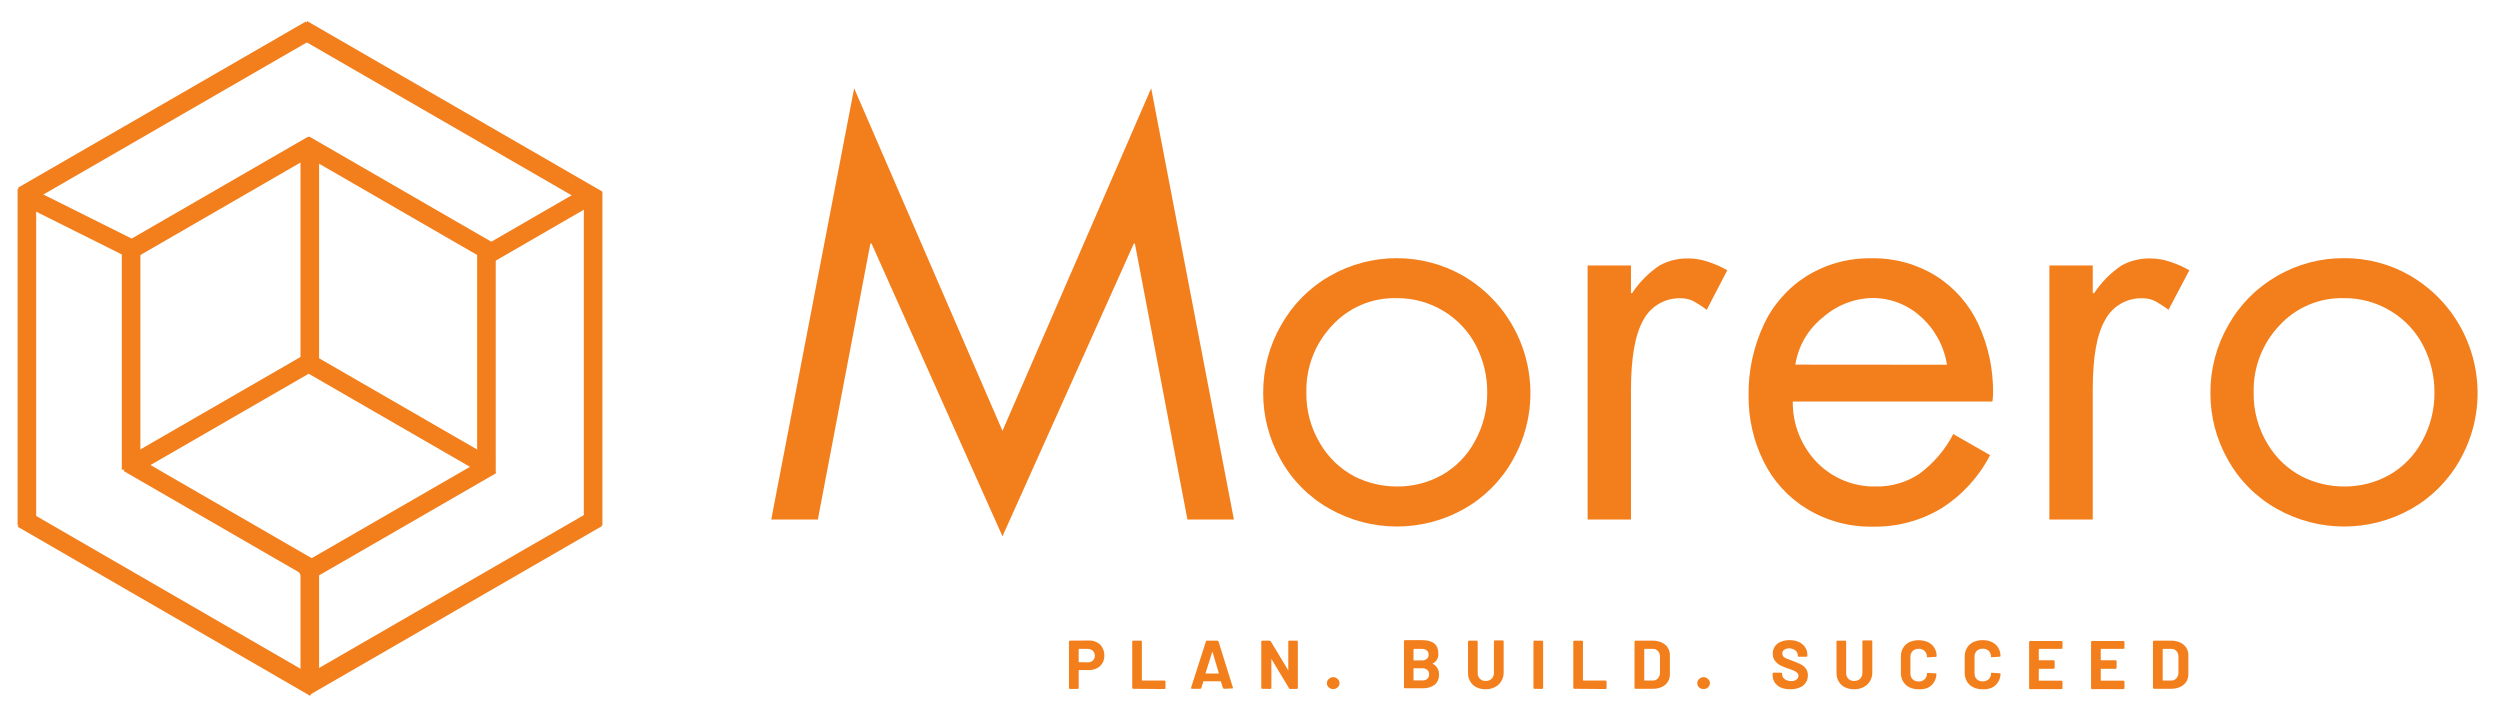
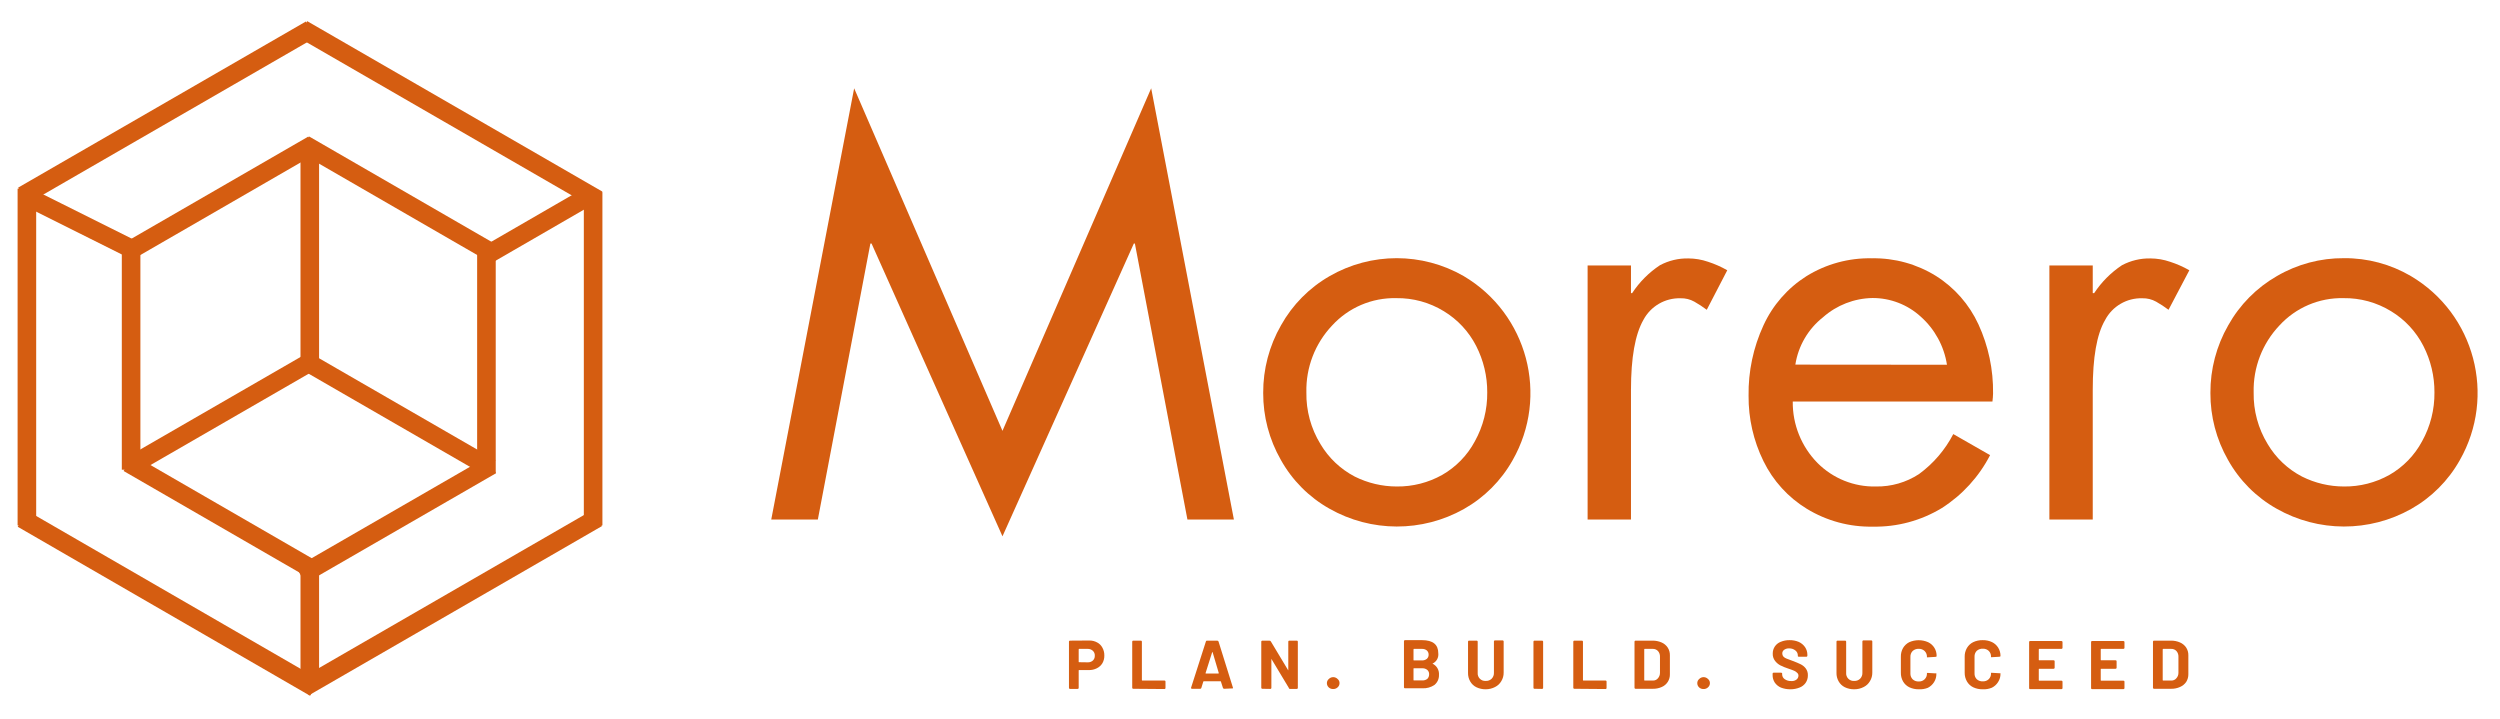
<svg xmlns="http://www.w3.org/2000/svg" viewBox="0 0 403.5 115.96">
-   <path d="M137.86,14.25,161.8,69.54l24-55.29,13.35,69.6h-7.5l-8.48-44.54H183L161.8,86.56,140.67,39.31h-.19L132,83.85h-7.52Z" style="fill:#f37e1c" />
-   <path d="M203.88,63.42a21.72,21.72,0,0,1,2.88-10.92,20.86,20.86,0,0,1,7.85-7.94,21.68,21.68,0,0,1,21.63,0,21.92,21.92,0,0,1,7.89,29.73,20.65,20.65,0,0,1-7.85,7.86,22.06,22.06,0,0,1-21.71-.05,20.45,20.45,0,0,1-7.85-7.89A21.59,21.59,0,0,1,203.88,63.42Zm21.48-15.3A13.62,13.62,0,0,0,215,52.54a15.17,15.17,0,0,0-4.15,10.79,15.43,15.43,0,0,0,2.27,8.34,13.93,13.93,0,0,0,5.54,5.25,15.19,15.19,0,0,0,6.77,1.6,14.65,14.65,0,0,0,7.34-1.87,13.69,13.69,0,0,0,5.27-5.42,15.89,15.89,0,0,0,2-7.9,16.26,16.26,0,0,0-1.79-7.5,14,14,0,0,0-5.21-5.6A14.31,14.31,0,0,0,225.36,48.12Z" style="fill:#f37e1c" />
-   <path d="M275.47,50a18.55,18.55,0,0,0-2-1.31,4.31,4.31,0,0,0-2.23-.55,6.59,6.59,0,0,0-6,3.5q-2,3.51-2,11.28V83.85h-7v-41h7v4.46h.19a15.78,15.78,0,0,1,4.48-4.5,9.34,9.34,0,0,1,4.6-1.1,9.87,9.87,0,0,1,3.17.54,16.51,16.51,0,0,1,3.1,1.37Z" style="fill:#f37e1c" />
-   <path d="M321.58,64.81H289.35a13.93,13.93,0,0,0,4,9.92,12.9,12.9,0,0,0,9.43,3.79,12.31,12.31,0,0,0,6.94-2,18.6,18.6,0,0,0,5.54-6.46l5.94,3.4A22.16,22.16,0,0,1,313.41,82a20.68,20.68,0,0,1-11.13,3,19.72,19.72,0,0,1-10.66-2.88,18.55,18.55,0,0,1-7-7.7,23.48,23.48,0,0,1-2.4-10.55,26.16,26.16,0,0,1,2.4-11.35,18.49,18.49,0,0,1,6.93-7.94,19.24,19.24,0,0,1,10.57-2.89,18.93,18.93,0,0,1,10.35,2.85,18.26,18.26,0,0,1,6.85,7.81,25.83,25.83,0,0,1,2.36,11.17A12.1,12.1,0,0,1,321.58,64.81Zm-7.34-5.94A13.08,13.08,0,0,0,310,51.1a11.48,11.48,0,0,0-7.77-3,12.36,12.36,0,0,0-8,3.11,12.1,12.1,0,0,0-4.46,7.64Z" style="fill:#f37e1c" />
-   <path d="M350,50a18.55,18.55,0,0,0-2-1.31,4.36,4.36,0,0,0-2.23-.55,6.57,6.57,0,0,0-6,3.5c-1.37,2.34-2,6.1-2,11.28V83.85h-7v-41h7v4.46H338a15.91,15.91,0,0,1,4.48-4.5,9.38,9.38,0,0,1,4.61-1.1,9.85,9.85,0,0,1,3.16.54,16.6,16.6,0,0,1,3.11,1.37Z" style="fill:#f37e1c" />
-   <path d="M356.76,63.42a21.72,21.72,0,0,1,2.88-10.92,20.93,20.93,0,0,1,7.85-7.94,21.18,21.18,0,0,1,10.84-2.89,21,21,0,0,1,10.79,2.89A21.92,21.92,0,0,1,397,74.29a20.65,20.65,0,0,1-7.85,7.86,22.06,22.06,0,0,1-21.71-.05,20.45,20.45,0,0,1-7.85-7.89A21.59,21.59,0,0,1,356.76,63.42Zm21.48-15.3a13.62,13.62,0,0,0-10.35,4.42,15.17,15.17,0,0,0-4.15,10.79A15.43,15.43,0,0,0,366,71.67a13.89,13.89,0,0,0,5.55,5.25,15.13,15.13,0,0,0,6.77,1.6,14.64,14.64,0,0,0,7.33-1.87,13.69,13.69,0,0,0,5.27-5.42,15.89,15.89,0,0,0,2-7.9,16.26,16.26,0,0,0-1.79-7.5,14,14,0,0,0-5.21-5.6A14.31,14.31,0,0,0,378.24,48.12Z" style="fill:#f37e1c" />
-   <path d="M175.8,103.38a2.53,2.53,0,0,1,1.28.31,2,2,0,0,1,.85.85,2.49,2.49,0,0,1,.31,1.25,2.39,2.39,0,0,1-.31,1.25,2.17,2.17,0,0,1-.9.82,2.72,2.72,0,0,1-1.31.29h-1.56a.05.05,0,0,0-.06.06V111a.17.17,0,0,1-.19.19h-1.19a.17.17,0,0,1-.19-.19v-7.41a.17.17,0,0,1,.19-.19Zm-.25,3.52a1.16,1.16,0,0,0,.84-.29,1,1,0,0,0,.31-.77,1,1,0,0,0-.31-.8,1.17,1.17,0,0,0-.84-.31h-1.39s-.06,0-.06.09v2a.05.05,0,0,0,.06.06Z" style="fill:#f37e1c" />
-   <path d="M182.93,111.17a.17.17,0,0,1-.19-.19v-7.39a.17.17,0,0,1,.19-.19h1.18a.17.17,0,0,1,.19.19v6.16q0,.09.06.09h3.57a.16.16,0,0,1,.18.18v1c0,.13-.06.19-.18.19Z" style="fill:#f37e1c" />
-   <path d="M197.58,111.17a.2.2,0,0,1-.2-.15l-.32-1a.05.05,0,0,0-.06-.06h-2.71a.08.08,0,0,0-.08.06l-.31,1a.2.2,0,0,1-.21.15H192.4a.2.2,0,0,1-.15-.06.14.14,0,0,1,0-.15l2.38-7.42a.18.18,0,0,1,.2-.14h1.63a.23.23,0,0,1,.21.14L199,111V111a.14.14,0,0,1,0,.11.16.16,0,0,1-.12,0Zm-3-2.54c0,.06,0,.08.07.08h2s.06,0,.06-.08l-1-3.38s0,0-.06,0a.07.07,0,0,0,0,0Z" style="fill:#f37e1c" />
-   <path d="M203.76,111.17a.17.17,0,0,1-.19-.19v-7.39a.17.17,0,0,1,.19-.19h1.12a.27.27,0,0,1,.23.12l2.77,4.61s0,.06,0,.06a.08.08,0,0,0,.05-.08v-4.52c0-.13.06-.19.18-.19h1.17a.17.17,0,0,1,.19.19V111a.17.17,0,0,1-.19.19h-1.13A.24.24,0,0,1,208,111l-2.8-4.66s0,0,0,0,0,0,0,0V111a.17.17,0,0,1-.19.19Z" style="fill:#f37e1c" />
-   <path d="M215.16,111.21a1,1,0,0,1-.71-.27.94.94,0,0,1-.29-.69.86.86,0,0,1,.31-.66,1,1,0,0,1,.69-.3,1,1,0,0,1,.73.3.83.83,0,0,1,.31.66.89.89,0,0,1-.31.69A1,1,0,0,1,215.16,111.21Z" style="fill:#f37e1c" />
-   <path d="M231.2,107.11s0,0,0,0a.08.08,0,0,0,0,0,1.85,1.85,0,0,1,1.05,1.81,2,2,0,0,1-.73,1.63,3.16,3.16,0,0,1-1.92.54h-2.81a.17.17,0,0,1-.19-.19v-7.39a.17.17,0,0,1,.19-.19h2.73c1.75,0,2.62.71,2.62,2.12A1.62,1.62,0,0,1,231.2,107.11Zm-3-2.38s-.06,0-.06.09v1.7s0,.07.06.07h1.3a1.17,1.17,0,0,0,.79-.25.86.86,0,0,0,.29-.67.88.88,0,0,0-.29-.69,1.17,1.17,0,0,0-.79-.25Zm1.38,5.09a1.22,1.22,0,0,0,.79-.25,1,1,0,0,0,.29-.73.88.88,0,0,0-.29-.71,1.17,1.17,0,0,0-.81-.27h-1.36a.05.05,0,0,0-.06.06v1.83s0,.07.06.07Z" style="fill:#f37e1c" />
-   <path d="M239.81,111.25a3.37,3.37,0,0,1-1.52-.33,2.33,2.33,0,0,1-1-.94,2.64,2.64,0,0,1-.35-1.39v-5c0-.13.06-.19.18-.19h1.19a.17.17,0,0,1,.19.19v5a1.21,1.21,0,0,0,1.31,1.31,1.26,1.26,0,0,0,.94-.35,1.3,1.3,0,0,0,.37-1v-5a.17.17,0,0,1,.19-.19h1.19a.17.17,0,0,1,.19.19v5a2.56,2.56,0,0,1-.38,1.39,2.39,2.39,0,0,1-1,.94A3.25,3.25,0,0,1,239.81,111.25Z" style="fill:#f37e1c" />
-   <path d="M247.68,111.17c-.12,0-.18-.06-.18-.19v-7.39c0-.13.06-.19.18-.19h1.19a.17.17,0,0,1,.19.19V111a.17.17,0,0,1-.19.19Z" style="fill:#f37e1c" />
-   <path d="M254.12,111.17a.17.17,0,0,1-.19-.19v-7.39a.17.17,0,0,1,.19-.19h1.18a.17.17,0,0,1,.19.19v6.16q0,.09.06.09h3.57a.16.16,0,0,1,.18.18v1c0,.13-.06.19-.18.19Z" style="fill:#f37e1c" />
-   <path d="M264,111.17a.17.17,0,0,1-.19-.19v-7.39a.17.17,0,0,1,.19-.19h2.71a3.52,3.52,0,0,1,1.46.29,2.23,2.23,0,0,1,1,.83,2.19,2.19,0,0,1,.35,1.23v3.07a2.17,2.17,0,0,1-1.31,2.06,3.37,3.37,0,0,1-1.46.29Zm1.38-1.42q0,.09.06.09h1.33a1,1,0,0,0,.82-.36,1.32,1.32,0,0,0,.33-.91V106a1.32,1.32,0,0,0-.31-.91,1.09,1.09,0,0,0-.86-.36h-1.31s-.06,0-.06.09Z" style="fill:#f37e1c" />
-   <path d="M274.94,111.21a1,1,0,0,1-.71-.27.94.94,0,0,1-.29-.69.86.86,0,0,1,.31-.66,1,1,0,0,1,.69-.3,1,1,0,0,1,.73.3.83.83,0,0,1,.31.66.89.89,0,0,1-.31.69A1,1,0,0,1,274.94,111.21Z" style="fill:#f37e1c" />
-   <path d="M289,111.25a4.13,4.13,0,0,1-1.55-.27,2.31,2.31,0,0,1-1-.81,2.16,2.16,0,0,1-.35-1.23v-.19c0-.12.06-.18.19-.18h1.16c.13,0,.19.05.19.14v.15a.92.92,0,0,0,.4.75,1.71,1.71,0,0,0,1.08.31,1.2,1.2,0,0,0,.85-.25.8.8,0,0,0,.3-.63.57.57,0,0,0-.19-.43,1.51,1.51,0,0,0-.48-.34c-.2-.09-.52-.21-1-.37a8.94,8.94,0,0,1-1.27-.52,2.59,2.59,0,0,1-.85-.73,1.8,1.8,0,0,1-.36-1.15,2,2,0,0,1,.34-1.16,2,2,0,0,1,.95-.75,3.56,3.56,0,0,1,1.42-.27,3.65,3.65,0,0,1,1.5.29,2.47,2.47,0,0,1,1,.83,2.17,2.17,0,0,1,.38,1.25v.13a.17.17,0,0,1-.19.18h-1.17q-.18,0-.18-.12v-.11a1,1,0,0,0-.4-.79,1.53,1.53,0,0,0-1-.33,1.28,1.28,0,0,0-.81.23.69.69,0,0,0-.3.6.74.74,0,0,0,.17.48,1.28,1.28,0,0,0,.5.33c.23.1.59.23,1.06.4s.92.37,1.23.52a2.35,2.35,0,0,1,.81.65,1.73,1.73,0,0,1,.36,1.14,2.06,2.06,0,0,1-.36,1.21,2.09,2.09,0,0,1-1,.77A3.93,3.93,0,0,1,289,111.25Z" style="fill:#f37e1c" />
-   <path d="M299.28,111.25a3.37,3.37,0,0,1-1.52-.33,2.33,2.33,0,0,1-1-.94,2.64,2.64,0,0,1-.35-1.39v-5c0-.13.06-.19.18-.19h1.19a.17.17,0,0,1,.19.19v5a1.21,1.21,0,0,0,1.31,1.31,1.26,1.26,0,0,0,.94-.35,1.3,1.3,0,0,0,.37-1v-5a.17.17,0,0,1,.19-.19H302a.17.17,0,0,1,.19.19v5a2.56,2.56,0,0,1-.38,1.39,2.39,2.39,0,0,1-1,.94A3.25,3.25,0,0,1,299.28,111.25Z" style="fill:#f37e1c" />
-   <path d="M309.7,111.25a3.47,3.47,0,0,1-1.55-.33,2.39,2.39,0,0,1-1-.94,2.73,2.73,0,0,1-.35-1.41V106a2.68,2.68,0,0,1,.35-1.41,2.45,2.45,0,0,1,1-.94,3.79,3.79,0,0,1,3.05,0,2.41,2.41,0,0,1,1.37,2.25c0,.07-.06.11-.19.12l-1.18.07h-.05c-.1,0-.14,0-.14,0v-.08a1.26,1.26,0,0,0-.38-.94,1.29,1.29,0,0,0-.93-.35,1.38,1.38,0,0,0-1,.35,1.28,1.28,0,0,0-.36.94v2.69a1.27,1.27,0,0,0,.36.94,1.34,1.34,0,0,0,1,.35,1.25,1.25,0,0,0,1.31-1.29.1.1,0,0,1,0-.09.25.25,0,0,1,.15,0l1.18.07c.13,0,.19,0,.19,0v.06a2.4,2.4,0,0,1-.37,1.35,2.54,2.54,0,0,1-1,.92A3.44,3.44,0,0,1,309.7,111.25Z" style="fill:#f37e1c" />
-   <path d="M320,111.25a3.42,3.42,0,0,1-1.54-.33,2.33,2.33,0,0,1-1-.94,2.74,2.74,0,0,1-.36-1.41V106a2.69,2.69,0,0,1,.36-1.41,2.39,2.39,0,0,1,1-.94,3.42,3.42,0,0,1,1.54-.33,3.38,3.38,0,0,1,1.5.31,2.41,2.41,0,0,1,1,.89,2.48,2.48,0,0,1,.38,1.36c0,.07-.07.11-.19.12l-1.19.07h0c-.1,0-.15,0-.15,0v-.08a1.25,1.25,0,0,0-.37-.94,1.3,1.3,0,0,0-.94-.35,1.38,1.38,0,0,0-1,.35,1.27,1.27,0,0,0-.35.94v2.69a1.26,1.26,0,0,0,.35.94,1.34,1.34,0,0,0,1,.35,1.26,1.26,0,0,0,.94-.35,1.24,1.24,0,0,0,.37-.94.1.1,0,0,1,0-.09.27.27,0,0,1,.15,0l1.19.07a.41.41,0,0,1,.19,0v.06a2.4,2.4,0,0,1-.38,1.35,2.47,2.47,0,0,1-1,.92A3.38,3.38,0,0,1,320,111.25Z" style="fill:#f37e1c" />
-   <path d="M332.89,104.54c0,.13-.07.19-.21.19h-3.56s-.06,0-.06.09v1.68s0,.07.06.07h2.31c.13,0,.19.06.19.18v1a.17.17,0,0,1-.19.19h-2.31a.05.05,0,0,0-.06.06v1.77q0,.09.06.09h3.56q.21,0,.21.18v1c0,.13-.07.19-.21.19h-5c-.12,0-.18-.06-.18-.19v-7.39c0-.13.06-.19.18-.19h5c.14,0,.21.06.21.19Z" style="fill:#f37e1c" />
-   <path d="M342.89,104.54c0,.13-.07.19-.21.19h-3.56s-.06,0-.06.09v1.68s0,.07.06.07h2.31c.13,0,.19.06.19.18v1a.17.17,0,0,1-.19.19h-2.31a.05.05,0,0,0-.06.06v1.77q0,.09.06.09h3.56q.21,0,.21.18v1c0,.13-.07.19-.21.19h-5c-.12,0-.18-.06-.18-.19v-7.39c0-.13.06-.19.18-.19h5c.14,0,.21.06.21.19Z" style="fill:#f37e1c" />
-   <path d="M347.68,111.17a.17.17,0,0,1-.19-.19v-7.39a.17.17,0,0,1,.19-.19h2.71a3.52,3.52,0,0,1,1.46.29,2.29,2.29,0,0,1,1,.83,2.19,2.19,0,0,1,.35,1.23v3.07a2.28,2.28,0,0,1-.35,1.25,2.32,2.32,0,0,1-1,.81,3.37,3.37,0,0,1-1.46.29Zm1.38-1.42q0,.09.06.09h1.33a1,1,0,0,0,.81-.36,1.28,1.28,0,0,0,.34-.91V106a1.32,1.32,0,0,0-.31-.91,1.09,1.09,0,0,0-.86-.36h-1.31s-.06,0-.06.09Z" style="fill:#f37e1c" />
-   <path d="M50,91v19.78" style="fill:none;stroke:#f37e1c;stroke-width:3px" />
-   <path d="M50,23.59V58.84" style="fill:none;stroke:#f37e1c;stroke-width:3px" />
-   <path d="M4.34,30.45V84.8" style="fill:none;stroke:#f37e1c;stroke-width:3px" />
-   <path d="M21.16,38.93V75.81" style="fill:none;stroke:#f37e1c;stroke-width:3px" />
-   <path d="M78.51,39.92V76.36" style="fill:none;stroke:#f37e1c;stroke-width:3px" />
-   <path d="M95.73,31V84.8" style="fill:none;stroke:#f37e1c;stroke-width:3px" />
-   <path d="M4,31.57,20.7,39.91" style="fill:none;stroke:#f37e1c;stroke-width:3px" />
-   <path d="M49.15,23.33,79.48,40.85" style="fill:none;stroke:#f37e1c;stroke-width:3px" />
-   <path d="M48.83,4.71,96.47,32.22" style="fill:none;stroke:#f37e1c;stroke-width:3px" />
-   <path d="M3.61,83.72,50.8,111" style="fill:none;stroke:#f37e1c;stroke-width:3px" />
-   <path d="M20.7,74.72,50.84,92.13" style="fill:none;stroke:#f37e1c;stroke-width:3px" />
-   <path d="M49.08,58.16l30.14,17.4" style="fill:none;stroke:#f37e1c;stroke-width:3px" />
-   <path d="M50.51,23.34,21.39,40.16" style="fill:none;stroke:#f37e1c;stroke-width:3px" />
-   <path d="M50.39,58.26,21.11,75.16" style="fill:none;stroke:#f37e1c;stroke-width:3px" />
-   <path d="M79.31,75.08,48.54,92.84" style="fill:none;stroke:#f37e1c;stroke-width:3px" />
-   <path d="M96.41,83.61l-47.3,27.31" style="fill:none;stroke:#f37e1c;stroke-width:3px" />
-   <path d="M50.12,4.77,3.68,31.58" style="fill:none;stroke:#f37e1c;stroke-width:3px" />
-   <path d="M95,31.67,77.58,41.74" style="fill:none;stroke:#f37e1c;stroke-width:3px" />
+   <path d="M137.86,14.25,161.8,69.54l24-55.29,13.35,69.6h-7.5l-8.48-44.54H183L161.8,86.56,140.67,39.31h-.19L132,83.85h-7.52Z" style="fill:#d55d11" />
+   <path d="M203.88,63.42a21.72,21.72,0,0,1,2.88-10.92,20.86,20.86,0,0,1,7.85-7.94,21.68,21.68,0,0,1,21.63,0,21.92,21.92,0,0,1,7.89,29.73,20.65,20.65,0,0,1-7.85,7.86,22.06,22.06,0,0,1-21.71-.05,20.45,20.45,0,0,1-7.85-7.89A21.59,21.59,0,0,1,203.88,63.42Zm21.48-15.3A13.62,13.62,0,0,0,215,52.54a15.17,15.17,0,0,0-4.15,10.79,15.43,15.43,0,0,0,2.27,8.34,13.93,13.93,0,0,0,5.54,5.25,15.19,15.19,0,0,0,6.77,1.6,14.65,14.65,0,0,0,7.34-1.87,13.69,13.69,0,0,0,5.27-5.42,15.89,15.89,0,0,0,2-7.9,16.26,16.26,0,0,0-1.79-7.5,14,14,0,0,0-5.21-5.6A14.31,14.31,0,0,0,225.36,48.12Z" style="fill:#d55d11" />
+   <path d="M275.47,50a18.55,18.55,0,0,0-2-1.31,4.31,4.31,0,0,0-2.23-.55,6.59,6.59,0,0,0-6,3.5q-2,3.51-2,11.28V83.85h-7v-41h7v4.46h.19a15.78,15.78,0,0,1,4.48-4.5,9.34,9.34,0,0,1,4.6-1.1,9.87,9.87,0,0,1,3.17.54,16.51,16.51,0,0,1,3.1,1.37Z" style="fill:#d55d11" />
+   <path d="M321.58,64.81H289.35a13.93,13.93,0,0,0,4,9.92,12.9,12.9,0,0,0,9.43,3.79,12.31,12.31,0,0,0,6.94-2,18.6,18.6,0,0,0,5.54-6.46l5.94,3.4A22.16,22.16,0,0,1,313.41,82a20.68,20.68,0,0,1-11.13,3,19.72,19.72,0,0,1-10.66-2.88,18.55,18.55,0,0,1-7-7.7,23.48,23.48,0,0,1-2.4-10.55,26.16,26.16,0,0,1,2.4-11.35,18.49,18.49,0,0,1,6.93-7.94,19.24,19.24,0,0,1,10.57-2.89,18.93,18.93,0,0,1,10.35,2.85,18.26,18.26,0,0,1,6.85,7.81,25.83,25.83,0,0,1,2.36,11.17A12.1,12.1,0,0,1,321.58,64.81Zm-7.34-5.94A13.08,13.08,0,0,0,310,51.1a11.48,11.48,0,0,0-7.77-3,12.36,12.36,0,0,0-8,3.11,12.1,12.1,0,0,0-4.46,7.64Z" style="fill:#d55d11" />
+   <path d="M350,50a18.55,18.55,0,0,0-2-1.31,4.36,4.36,0,0,0-2.23-.55,6.57,6.57,0,0,0-6,3.5c-1.37,2.34-2,6.1-2,11.28V83.85h-7v-41h7v4.46H338a15.91,15.91,0,0,1,4.48-4.5,9.38,9.38,0,0,1,4.61-1.1,9.85,9.85,0,0,1,3.16.54,16.6,16.6,0,0,1,3.11,1.37Z" style="fill:#d55d11" />
+   <path d="M356.76,63.42a21.72,21.72,0,0,1,2.88-10.92,20.93,20.93,0,0,1,7.85-7.94,21.18,21.18,0,0,1,10.84-2.89,21,21,0,0,1,10.79,2.89A21.92,21.92,0,0,1,397,74.29a20.65,20.65,0,0,1-7.85,7.86,22.06,22.06,0,0,1-21.71-.05,20.45,20.45,0,0,1-7.85-7.89A21.59,21.59,0,0,1,356.76,63.42Zm21.48-15.3a13.62,13.62,0,0,0-10.35,4.42,15.17,15.17,0,0,0-4.15,10.79A15.43,15.43,0,0,0,366,71.67a13.89,13.89,0,0,0,5.55,5.25,15.13,15.13,0,0,0,6.77,1.6,14.64,14.64,0,0,0,7.33-1.87,13.69,13.69,0,0,0,5.27-5.42,15.89,15.89,0,0,0,2-7.9,16.26,16.26,0,0,0-1.79-7.5,14,14,0,0,0-5.21-5.6A14.31,14.31,0,0,0,378.24,48.12Z" style="fill:#d55d11" />
+   <path d="M175.8,103.38a2.53,2.53,0,0,1,1.28.31,2,2,0,0,1,.85.85,2.49,2.49,0,0,1,.31,1.25,2.39,2.39,0,0,1-.31,1.25,2.17,2.17,0,0,1-.9.82,2.72,2.72,0,0,1-1.31.29h-1.56a.05.05,0,0,0-.06.06V111a.17.17,0,0,1-.19.19h-1.19a.17.17,0,0,1-.19-.19v-7.41a.17.17,0,0,1,.19-.19Zm-.25,3.52a1.16,1.16,0,0,0,.84-.29,1,1,0,0,0,.31-.77,1,1,0,0,0-.31-.8,1.17,1.17,0,0,0-.84-.31h-1.39s-.06,0-.06.09v2a.05.05,0,0,0,.06.06Z" style="fill:#d55d11" />
+   <path d="M182.93,111.17a.17.17,0,0,1-.19-.19v-7.39a.17.17,0,0,1,.19-.19h1.18a.17.17,0,0,1,.19.19v6.16q0,.09.06.09h3.57a.16.16,0,0,1,.18.18v1c0,.13-.06.19-.18.19Z" style="fill:#d55d11" />
+   <path d="M197.58,111.17a.2.2,0,0,1-.2-.15l-.32-1a.05.05,0,0,0-.06-.06h-2.71a.08.08,0,0,0-.08.06l-.31,1a.2.2,0,0,1-.21.15H192.4a.2.2,0,0,1-.15-.06.14.14,0,0,1,0-.15l2.38-7.42a.18.18,0,0,1,.2-.14h1.63a.23.23,0,0,1,.21.14L199,111V111a.14.14,0,0,1,0,.11.16.16,0,0,1-.12,0Zm-3-2.54c0,.06,0,.08.07.08h2s.06,0,.06-.08l-1-3.38s0,0-.06,0a.07.07,0,0,0,0,0Z" style="fill:#d55d11" />
+   <path d="M203.76,111.17a.17.17,0,0,1-.19-.19v-7.39a.17.17,0,0,1,.19-.19h1.12a.27.27,0,0,1,.23.12l2.77,4.61s0,.06,0,.06a.08.08,0,0,0,.05-.08v-4.52c0-.13.06-.19.18-.19h1.17a.17.17,0,0,1,.19.19V111a.17.17,0,0,1-.19.19h-1.13A.24.24,0,0,1,208,111l-2.8-4.66s0,0,0,0,0,0,0,0V111a.17.17,0,0,1-.19.19Z" style="fill:#d55d11" />
+   <path d="M215.16,111.21a1,1,0,0,1-.71-.27.94.94,0,0,1-.29-.69.86.86,0,0,1,.31-.66,1,1,0,0,1,.69-.3,1,1,0,0,1,.73.3.83.83,0,0,1,.31.66.89.89,0,0,1-.31.69A1,1,0,0,1,215.16,111.21Z" style="fill:#d55d11" />
+   <path d="M231.2,107.11s0,0,0,0a.08.08,0,0,0,0,0,1.85,1.85,0,0,1,1.05,1.81,2,2,0,0,1-.73,1.63,3.16,3.16,0,0,1-1.92.54h-2.81a.17.17,0,0,1-.19-.19v-7.39a.17.17,0,0,1,.19-.19h2.73c1.75,0,2.62.71,2.62,2.12A1.62,1.62,0,0,1,231.2,107.11Zm-3-2.38s-.06,0-.06.09v1.7s0,.07.06.07h1.3a1.17,1.17,0,0,0,.79-.25.86.86,0,0,0,.29-.67.88.88,0,0,0-.29-.69,1.17,1.17,0,0,0-.79-.25Zm1.38,5.09a1.22,1.22,0,0,0,.79-.25,1,1,0,0,0,.29-.73.88.88,0,0,0-.29-.71,1.17,1.17,0,0,0-.81-.27h-1.36a.05.05,0,0,0-.06.06v1.83s0,.07.06.07Z" style="fill:#d55d11" />
+   <path d="M239.81,111.25a3.37,3.37,0,0,1-1.52-.33,2.33,2.33,0,0,1-1-.94,2.64,2.64,0,0,1-.35-1.39v-5c0-.13.06-.19.18-.19h1.19a.17.17,0,0,1,.19.19v5a1.21,1.21,0,0,0,1.31,1.31,1.26,1.26,0,0,0,.94-.35,1.3,1.3,0,0,0,.37-1v-5a.17.17,0,0,1,.19-.19h1.19a.17.17,0,0,1,.19.19v5a2.56,2.56,0,0,1-.38,1.39,2.39,2.39,0,0,1-1,.94A3.25,3.25,0,0,1,239.81,111.25Z" style="fill:#d55d11" />
+   <path d="M247.68,111.17c-.12,0-.18-.06-.18-.19v-7.39c0-.13.06-.19.18-.19h1.19a.17.17,0,0,1,.19.19V111a.17.17,0,0,1-.19.19Z" style="fill:#d55d11" />
+   <path d="M254.12,111.17a.17.17,0,0,1-.19-.19v-7.39a.17.17,0,0,1,.19-.19h1.18a.17.17,0,0,1,.19.19v6.16q0,.09.06.09h3.57a.16.16,0,0,1,.18.18v1c0,.13-.06.19-.18.19Z" style="fill:#d55d11" />
+   <path d="M264,111.17a.17.17,0,0,1-.19-.19v-7.39a.17.17,0,0,1,.19-.19h2.71a3.52,3.52,0,0,1,1.46.29,2.23,2.23,0,0,1,1,.83,2.19,2.19,0,0,1,.35,1.23v3.07a2.17,2.17,0,0,1-1.31,2.06,3.37,3.37,0,0,1-1.46.29Zm1.38-1.42q0,.09.06.09h1.33a1,1,0,0,0,.82-.36,1.32,1.32,0,0,0,.33-.91V106a1.32,1.32,0,0,0-.31-.91,1.09,1.09,0,0,0-.86-.36h-1.31s-.06,0-.06.09Z" style="fill:#d55d11" />
+   <path d="M274.94,111.21a1,1,0,0,1-.71-.27.94.94,0,0,1-.29-.69.86.86,0,0,1,.31-.66,1,1,0,0,1,.69-.3,1,1,0,0,1,.73.3.83.83,0,0,1,.31.66.89.89,0,0,1-.31.69A1,1,0,0,1,274.94,111.21Z" style="fill:#d55d11" />
+   <path d="M289,111.25a4.13,4.13,0,0,1-1.55-.27,2.31,2.31,0,0,1-1-.81,2.16,2.16,0,0,1-.35-1.23v-.19c0-.12.06-.18.19-.18h1.16c.13,0,.19.05.19.14v.15a.92.92,0,0,0,.4.75,1.71,1.71,0,0,0,1.08.31,1.2,1.2,0,0,0,.85-.25.8.8,0,0,0,.3-.63.57.57,0,0,0-.19-.43,1.51,1.51,0,0,0-.48-.34c-.2-.09-.52-.21-1-.37a8.94,8.94,0,0,1-1.27-.52,2.59,2.59,0,0,1-.85-.73,1.8,1.8,0,0,1-.36-1.15,2,2,0,0,1,.34-1.16,2,2,0,0,1,.95-.75,3.56,3.56,0,0,1,1.42-.27,3.65,3.65,0,0,1,1.5.29,2.47,2.47,0,0,1,1,.83,2.17,2.17,0,0,1,.38,1.25v.13a.17.17,0,0,1-.19.18h-1.17q-.18,0-.18-.12v-.11a1,1,0,0,0-.4-.79,1.53,1.53,0,0,0-1-.33,1.28,1.28,0,0,0-.81.23.69.69,0,0,0-.3.6.74.74,0,0,0,.17.48,1.28,1.28,0,0,0,.5.33c.23.1.59.23,1.06.4s.92.37,1.23.52a2.35,2.35,0,0,1,.81.65,1.73,1.73,0,0,1,.36,1.14,2.06,2.06,0,0,1-.36,1.21,2.09,2.09,0,0,1-1,.77A3.93,3.93,0,0,1,289,111.25Z" style="fill:#d55d11" />
+   <path d="M299.28,111.25a3.37,3.37,0,0,1-1.52-.33,2.33,2.33,0,0,1-1-.94,2.64,2.64,0,0,1-.35-1.39v-5c0-.13.06-.19.18-.19h1.19a.17.17,0,0,1,.19.19v5a1.21,1.21,0,0,0,1.31,1.31,1.26,1.26,0,0,0,.94-.35,1.3,1.3,0,0,0,.37-1v-5a.17.17,0,0,1,.19-.19H302a.17.17,0,0,1,.19.19v5a2.56,2.56,0,0,1-.38,1.39,2.39,2.39,0,0,1-1,.94A3.25,3.25,0,0,1,299.28,111.25Z" style="fill:#d55d11" />
+   <path d="M309.7,111.25a3.47,3.47,0,0,1-1.55-.33,2.39,2.39,0,0,1-1-.94,2.73,2.73,0,0,1-.35-1.41V106a2.68,2.68,0,0,1,.35-1.41,2.45,2.45,0,0,1,1-.94,3.79,3.79,0,0,1,3.05,0,2.41,2.41,0,0,1,1.37,2.25c0,.07-.06.11-.19.12l-1.18.07h-.05c-.1,0-.14,0-.14,0v-.08a1.26,1.26,0,0,0-.38-.94,1.29,1.29,0,0,0-.93-.35,1.38,1.38,0,0,0-1,.35,1.28,1.28,0,0,0-.36.94v2.69a1.27,1.27,0,0,0,.36.94,1.34,1.34,0,0,0,1,.35,1.25,1.25,0,0,0,1.31-1.29.1.1,0,0,1,0-.09.25.25,0,0,1,.15,0l1.18.07c.13,0,.19,0,.19,0v.06a2.4,2.4,0,0,1-.37,1.35,2.54,2.54,0,0,1-1,.92A3.44,3.44,0,0,1,309.7,111.25Z" style="fill:#d55d11" />
+   <path d="M320,111.25a3.42,3.42,0,0,1-1.54-.33,2.33,2.33,0,0,1-1-.94,2.74,2.74,0,0,1-.36-1.41V106a2.69,2.69,0,0,1,.36-1.41,2.39,2.39,0,0,1,1-.94,3.42,3.42,0,0,1,1.54-.33,3.38,3.38,0,0,1,1.5.31,2.41,2.41,0,0,1,1,.89,2.48,2.48,0,0,1,.38,1.36c0,.07-.07.11-.19.12l-1.19.07h0c-.1,0-.15,0-.15,0v-.08a1.25,1.25,0,0,0-.37-.94,1.3,1.3,0,0,0-.94-.35,1.38,1.38,0,0,0-1,.35,1.27,1.27,0,0,0-.35.94v2.69a1.26,1.26,0,0,0,.35.94,1.34,1.34,0,0,0,1,.35,1.26,1.26,0,0,0,.94-.35,1.24,1.24,0,0,0,.37-.94.1.1,0,0,1,0-.09.27.27,0,0,1,.15,0l1.19.07a.41.41,0,0,1,.19,0v.06a2.4,2.4,0,0,1-.38,1.35,2.47,2.47,0,0,1-1,.92A3.38,3.38,0,0,1,320,111.25Z" style="fill:#d55d11" />
+   <path d="M332.89,104.54c0,.13-.07.19-.21.19h-3.56s-.06,0-.06.09v1.68s0,.07.06.07h2.31c.13,0,.19.06.19.18v1a.17.17,0,0,1-.19.19h-2.31a.05.05,0,0,0-.06.06v1.77q0,.09.06.09h3.56q.21,0,.21.18v1c0,.13-.07.19-.21.19h-5c-.12,0-.18-.06-.18-.19v-7.39c0-.13.06-.19.18-.19h5c.14,0,.21.06.21.19Z" style="fill:#d55d11" />
+   <path d="M342.89,104.54c0,.13-.07.19-.21.19h-3.56s-.06,0-.06.09v1.68s0,.07.06.07h2.31c.13,0,.19.06.19.18v1a.17.17,0,0,1-.19.19h-2.31a.05.05,0,0,0-.06.06v1.77q0,.09.06.09h3.56q.21,0,.21.18v1c0,.13-.07.19-.21.19h-5c-.12,0-.18-.06-.18-.19v-7.39c0-.13.06-.19.18-.19h5c.14,0,.21.06.21.19Z" style="fill:#d55d11" />
+   <path d="M347.68,111.17a.17.17,0,0,1-.19-.19v-7.39a.17.17,0,0,1,.19-.19h2.71a3.52,3.52,0,0,1,1.46.29,2.29,2.29,0,0,1,1,.83,2.19,2.19,0,0,1,.35,1.23v3.07a2.28,2.28,0,0,1-.35,1.25,2.32,2.32,0,0,1-1,.81,3.37,3.37,0,0,1-1.46.29Zm1.38-1.42q0,.09.06.09h1.33a1,1,0,0,0,.81-.36,1.28,1.28,0,0,0,.34-.91V106a1.32,1.32,0,0,0-.31-.91,1.09,1.09,0,0,0-.86-.36h-1.31s-.06,0-.06.09Z" style="fill:#d55d11" />
+   <path d="M50,91v19.78" style="fill:none;stroke:#d55d11;stroke-width:3px" />
+   <path d="M50,23.59V58.84" style="fill:none;stroke:#d55d11;stroke-width:3px" />
+   <path d="M4.34,30.45V84.8" style="fill:none;stroke:#d55d11;stroke-width:3px" />
+   <path d="M21.16,38.93V75.81" style="fill:none;stroke:#d55d11;stroke-width:3px" />
+   <path d="M78.51,39.92V76.36" style="fill:none;stroke:#d55d11;stroke-width:3px" />
+   <path d="M95.73,31V84.8" style="fill:none;stroke:#d55d11;stroke-width:3px" />
+   <path d="M4,31.57,20.7,39.91" style="fill:none;stroke:#d55d11;stroke-width:3px" />
+   <path d="M49.15,23.33,79.48,40.85" style="fill:none;stroke:#d55d11;stroke-width:3px" />
+   <path d="M48.83,4.71,96.47,32.22" style="fill:none;stroke:#d55d11;stroke-width:3px" />
+   <path d="M3.61,83.72,50.8,111" style="fill:none;stroke:#d55d11;stroke-width:3px" />
+   <path d="M20.7,74.72,50.84,92.13" style="fill:none;stroke:#d55d11;stroke-width:3px" />
+   <path d="M49.08,58.16l30.14,17.4" style="fill:none;stroke:#d55d11;stroke-width:3px" />
+   <path d="M50.51,23.34,21.39,40.16" style="fill:none;stroke:#d55d11;stroke-width:3px" />
+   <path d="M50.39,58.26,21.11,75.16" style="fill:none;stroke:#d55d11;stroke-width:3px" />
+   <path d="M79.31,75.08,48.54,92.84" style="fill:none;stroke:#d55d11;stroke-width:3px" />
+   <path d="M96.41,83.61l-47.3,27.31" style="fill:none;stroke:#d55d11;stroke-width:3px" />
+   <path d="M50.12,4.77,3.68,31.58" style="fill:none;stroke:#d55d11;stroke-width:3px" />
+   <path d="M95,31.67,77.58,41.74" style="fill:none;stroke:#d55d11;stroke-width:3px" />
</svg>
